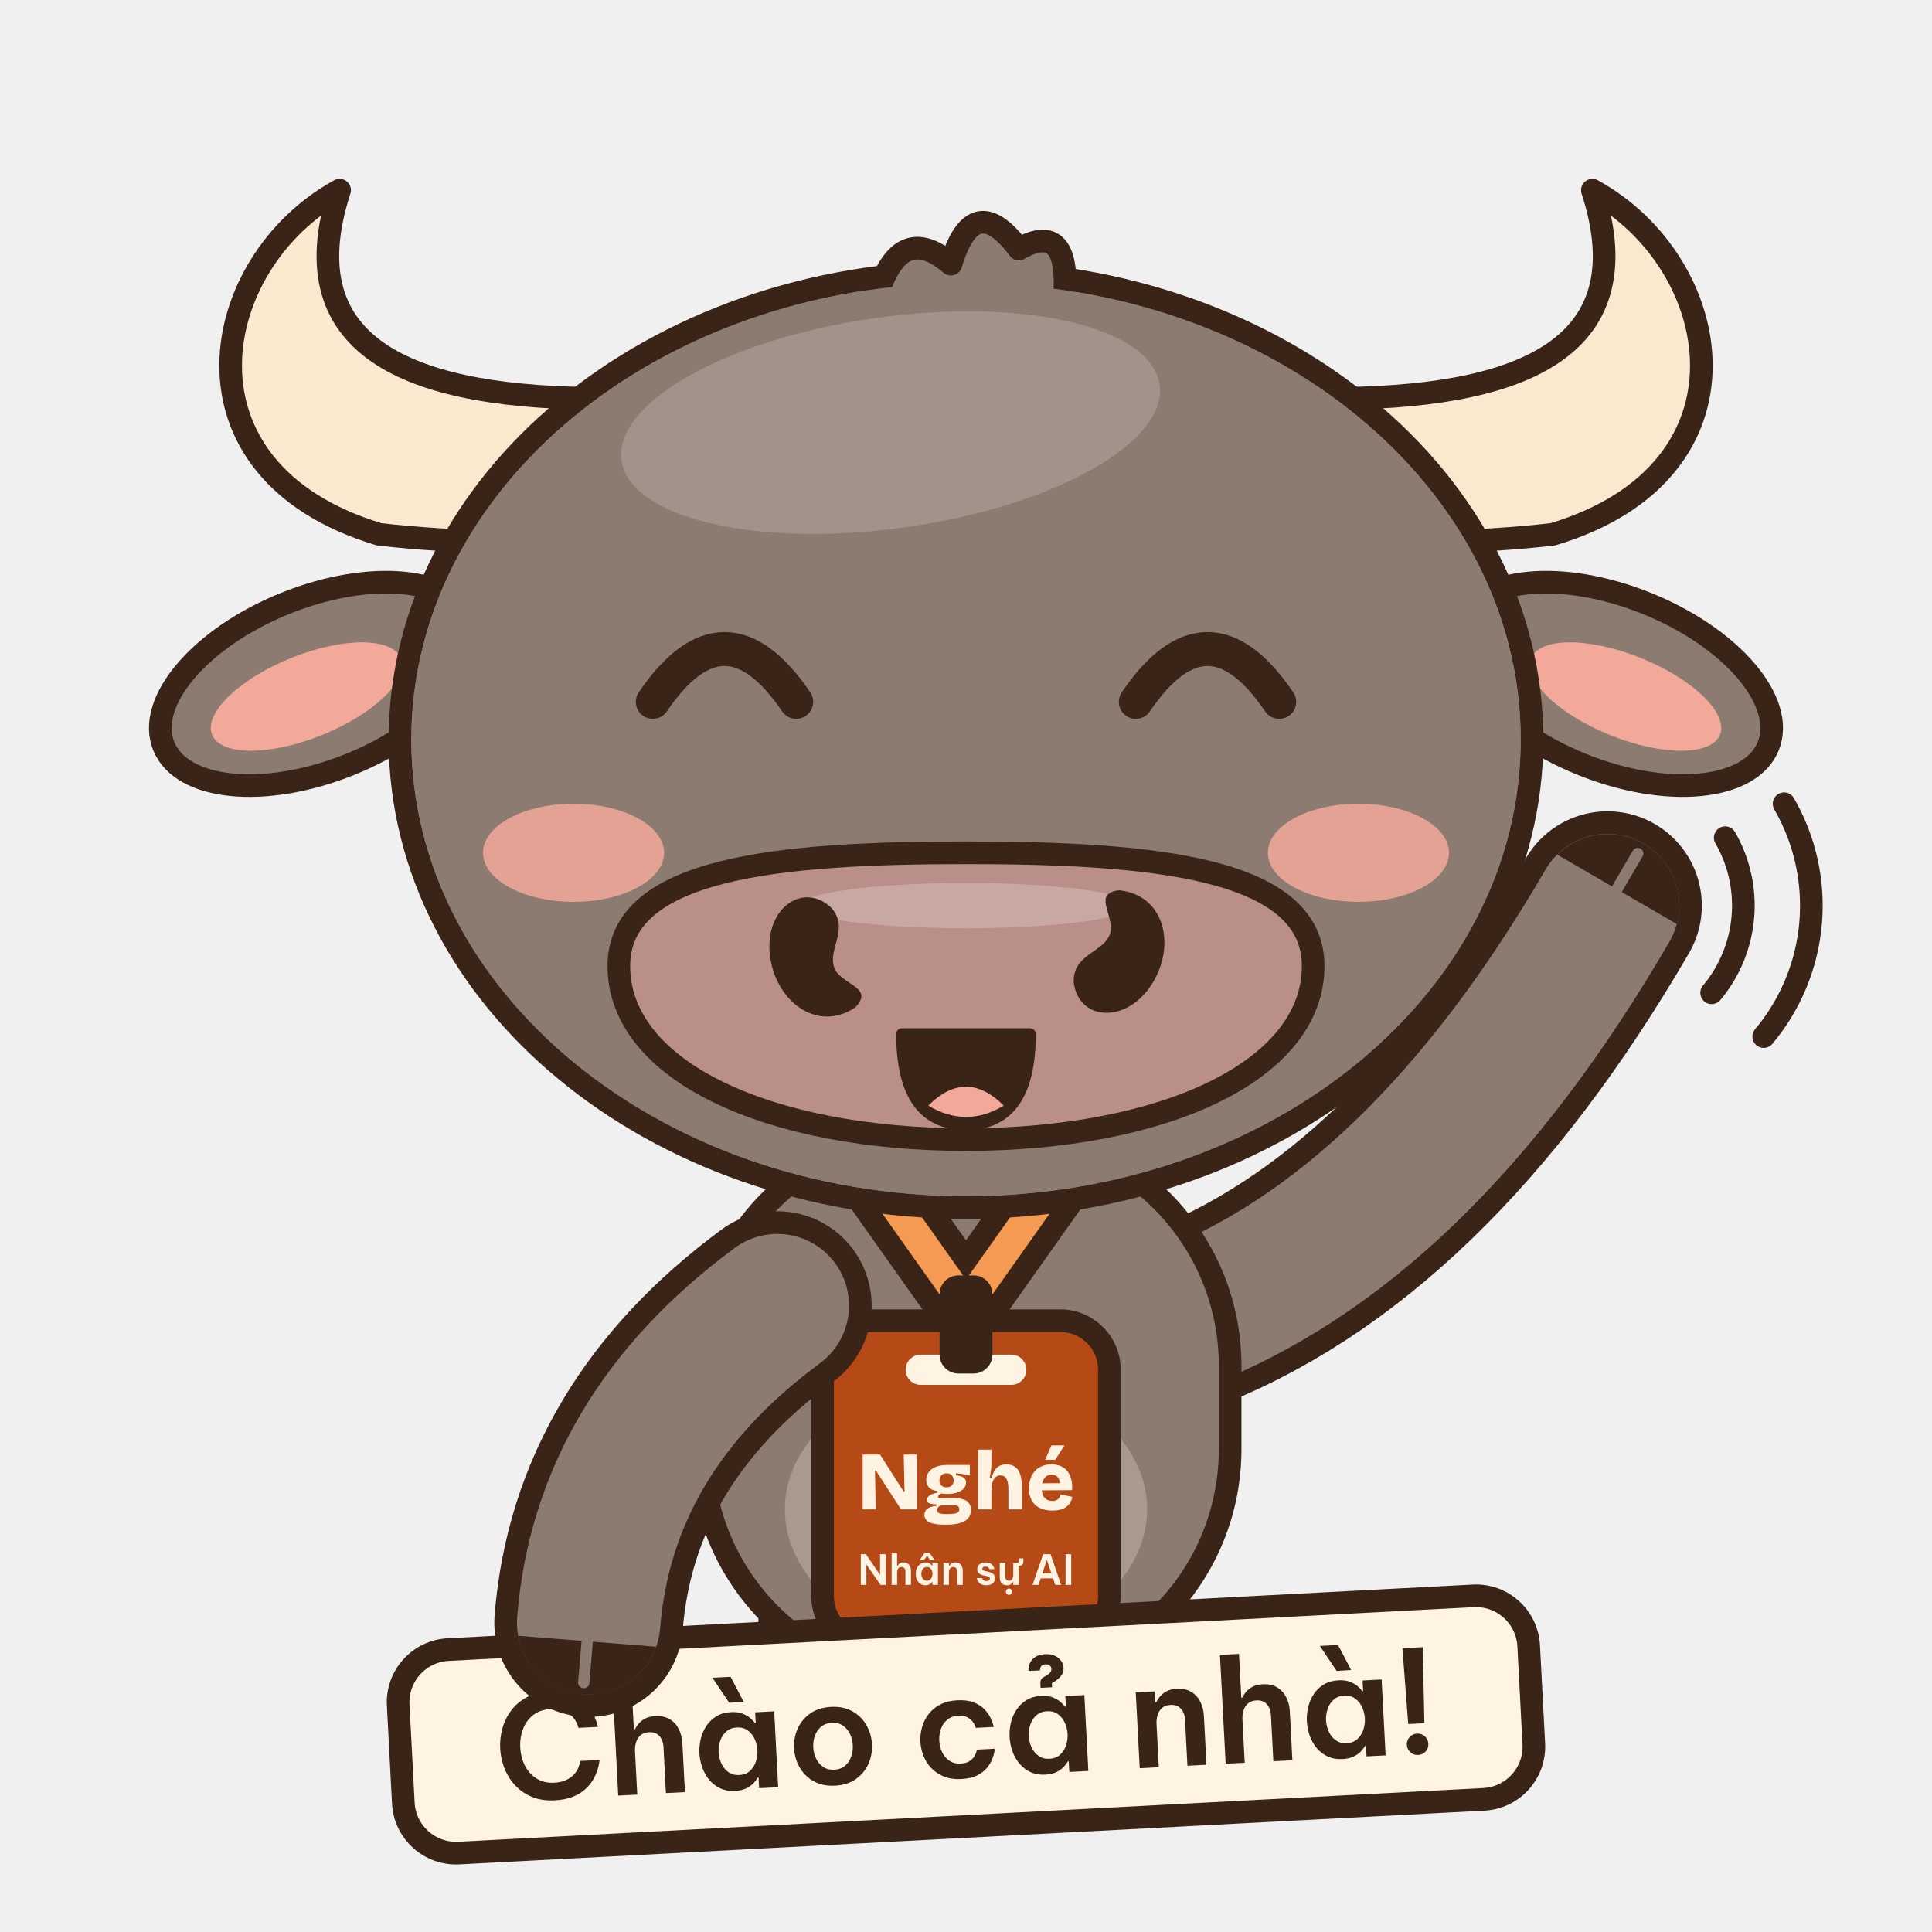
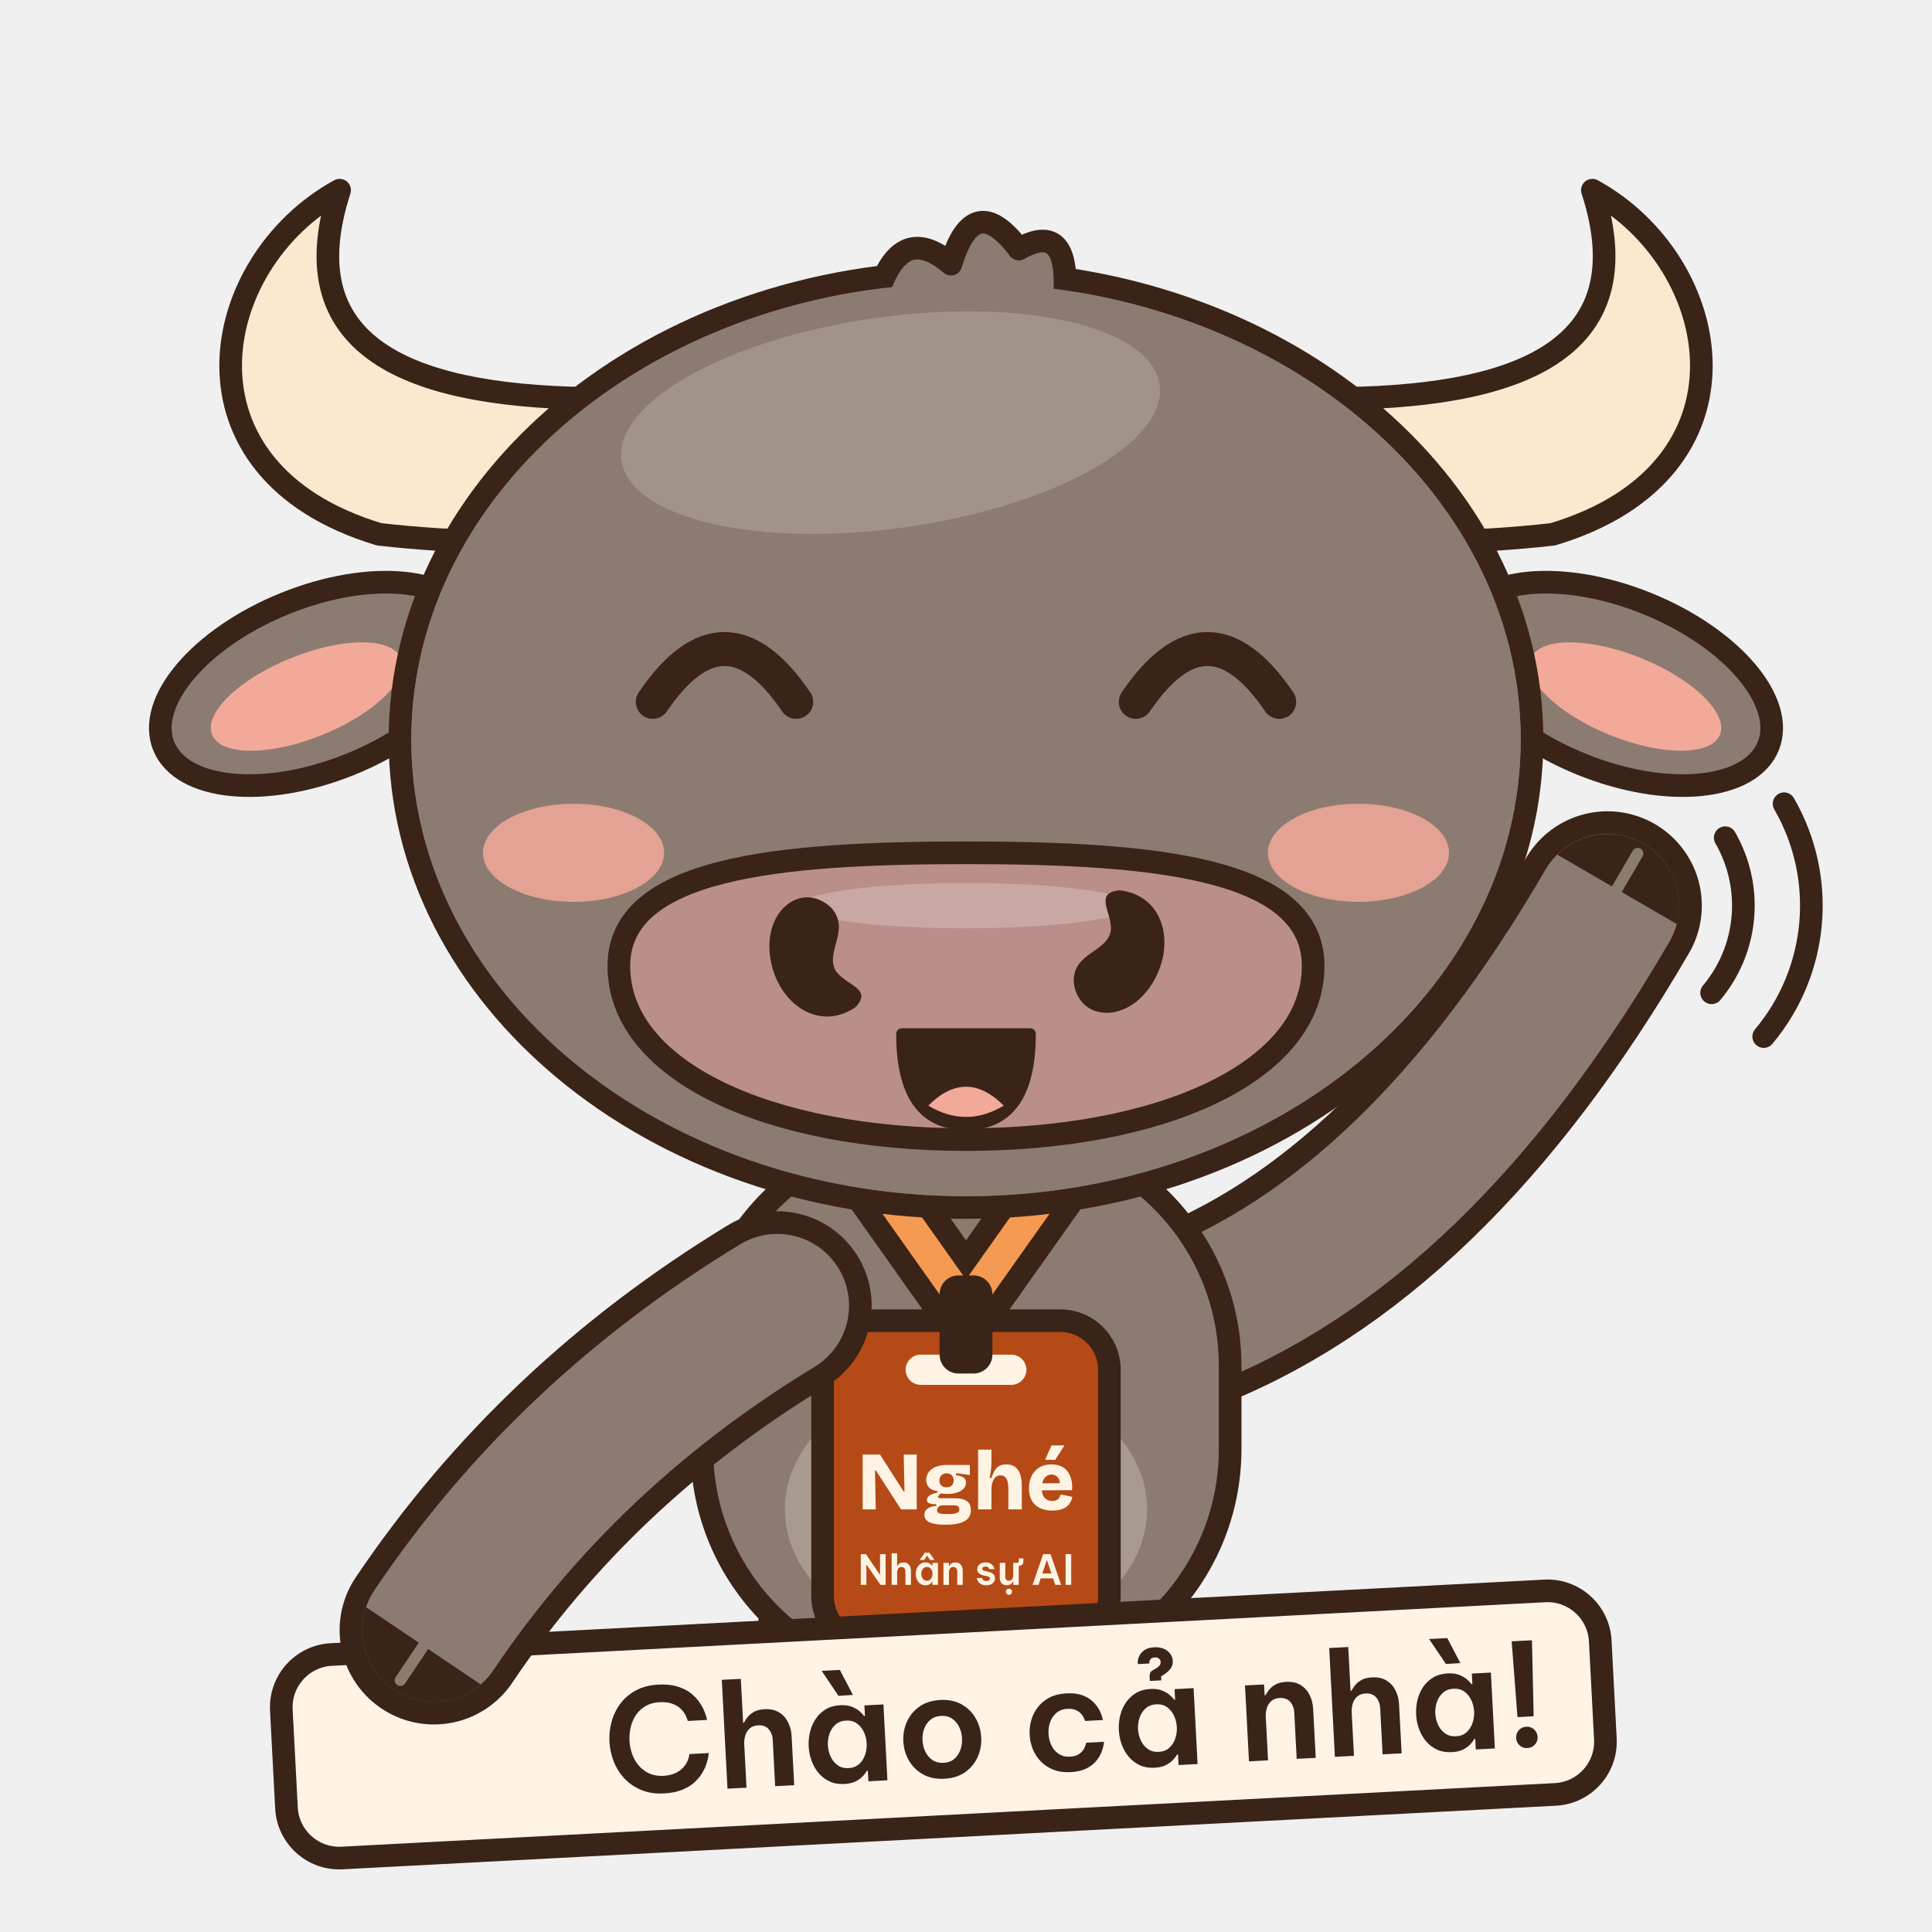
<svg xmlns="http://www.w3.org/2000/svg" viewBox="0 0 512 512" width="512" height="512">
  <g class="horns">
    <path d="M 160 105.6 C 111 105.6 76 93.6 90 50.4 C 55 69.6 44.5 124.8 100.5 141.6 C 121.5 144 142.5 144 167 144 Z" fill="#FBE9CF" stroke="#3A2417" stroke-width="6" stroke-linejoin="round" />
    <g transform="translate(512 0) scale(-1 1)">
      <path d="M 160 105.6 C 111 105.6 76 93.6 90 50.4 C 55 69.6 44.5 124.8 100.5 141.6 C 121.5 144 142.5 144 167 144 Z" fill="#FBE9CF" stroke="#3A2417" stroke-width="6" stroke-linejoin="round" />
    </g>
  </g>
  <g class="ears">
    <g transform="translate(112 170) rotate(-22)">
      <ellipse cx="-30" cy="0" rx="44" ry="23" fill="#8C7B70" stroke="#3A2417" stroke-width="6" stroke-linejoin="round" />
      <ellipse cx="-34" cy="2" rx="27" ry="11" fill="#F2A99A" />
    </g>
    <g transform="translate(512 0) scale(-1 1)">
      <g transform="translate(112 170) rotate(-22)">
        <ellipse cx="-30" cy="0" rx="44" ry="23" fill="#8C7B70" stroke="#3A2417" stroke-width="6" stroke-linejoin="round" />
        <ellipse cx="-34" cy="2" rx="27" ry="11" fill="#F2A99A" />
      </g>
    </g>
  </g>
  <g class="legs">
    <rect x="204" y="408" width="44" height="66" rx="20" fill="#8C7B70" stroke="#3A2417" stroke-width="6" stroke-linejoin="round" />
    <path d="M 207 456 L 245 456 L 245 458 Q 245 471 232 471 L 220 471 Q 207 471 207 458 Z" fill="#3A2417" />
    <path d="M 226 461 L 226 471" stroke="#8C7B70" stroke-width="3" stroke-linecap="round" />
    <rect x="264" y="408" width="44" height="66" rx="20" fill="#8C7B70" stroke="#3A2417" stroke-width="6" stroke-linejoin="round" />
    <path d="M 267 456 L 305 456 L 305 458 Q 305 471 292 471 L 280 471 Q 267 471 267 458 Z" fill="#3A2417" />
    <path d="M 286 461 L 286 471" stroke="#8C7B70" stroke-width="3" stroke-linecap="round" />
  </g>
  <g class="arm-right">
    <path d="M 312 350 Q 376 326 426 240" stroke="#3A2417" stroke-width="50" stroke-linecap="round" fill="none" />
    <path d="M 312 350 Q 376 326 426 240" stroke="#8C7B70" stroke-width="38" stroke-linecap="round" fill="none" />
    <path d="M 444.4 244.9 A 19 19 0 0 0 412.7 226.5 Z" fill="#3A2417" />
    <path d="M 428 236.5 L 434 226.2" stroke="#8C7B70" stroke-width="3" stroke-linecap="round" />
  </g>
  <g class="body">
    <rect x="186" y="300" width="140" height="146" rx="62" fill="#8C7B70" stroke="#3A2417" stroke-width="6" stroke-linejoin="round" />
    <ellipse cx="256" cy="400" rx="48" ry="36" fill="#A99A8F" />
  </g>
  <g class="badge">
    <path d="M 222 298 L 256 346 L 290 298" fill="none" stroke="#3A2417" stroke-width="20" stroke-linecap="round" stroke-linejoin="round" />
    <path d="M 222 298 L 256 346 L 290 298" fill="none" stroke="#F59A52" stroke-width="8" stroke-linecap="round" stroke-linejoin="round" />
    <rect x="218" y="350" width="76" height="86" rx="13" fill="#B54A17" stroke="#3A2417" stroke-width="6" stroke-linejoin="round" />
    <rect x="240" y="359" width="32" height="8" rx="4" fill="#FFF4E4" />
    <rect x="249" y="338" width="14" height="26" rx="5" fill="#3A2417" />
    <path d="M232.08 400L228.62 400L228.62 385.48L233.22 385.48L239.44 395.23L239.71 395.23L239.49 385.48L242.94 385.48L242.94 400L238.78 400L232.12 389.70L231.88 389.70L232.08 400ZM250.53 404.07L250.53 404.07Q248.60 404.07 247.35 403.77Q246.11 403.48 245.54 402.89Q244.97 402.31 244.97 401.47L244.97 401.47Q244.97 400.46 245.77 399.82Q246.57 399.19 248.13 399.10L248.13 399.10L248.13 398.64Q246.93 398.64 246.28 398.39Q245.63 398.15 245.63 397.49L245.63 397.49Q245.63 396.88 246.27 396.37Q246.90 395.86 248.38 395.58L248.38 395.58L248.38 395.12Q247.03 395.01 246.24 394.23Q245.45 393.44 245.45 392.17L245.45 392.17Q245.45 391.09 246.07 390.20Q246.68 389.31 247.91 388.77Q249.15 388.23 251.00 388.23L251.00 388.23L257.02 388.23L257.02 390.89L253.35 390.41L253.35 390.94Q254.78 391.13 255.40 391.60Q256.01 392.06 256.01 392.89L256.01 392.89Q256.01 393.77 255.41 394.46Q254.80 395.14 253.70 395.52Q252.60 395.91 251.08 395.91L251.08 395.91Q250.82 395.91 250.50 395.89Q250.18 395.86 249.32 395.78L249.32 395.78Q248.97 396.08 248.77 396.29Q248.58 396.50 248.58 396.68L248.58 396.68Q248.58 396.81 248.69 396.90Q248.80 396.99 249.00 397.02Q249.21 397.05 249.46 397.05L249.46 397.05L253.00 397.05Q253.44 397.05 254.15 397.11Q254.87 397.16 255.58 397.45Q256.30 397.73 256.79 398.37Q257.29 399.01 257.29 400.20L257.29 400.20Q257.29 401.50 256.56 402.37Q255.84 403.23 254.34 403.65Q252.84 404.07 250.53 404.07ZM251.00 401.25L251.00 401.25Q252.27 401.25 252.97 401.12Q253.68 400.99 253.95 400.70Q254.23 400.42 254.23 400L254.23 400Q254.23 399.60 254.07 399.37Q253.92 399.14 253.68 399.05Q253.44 398.97 253.18 398.94Q252.93 398.92 252.75 398.92L252.75 398.92L249.92 398.92Q249.10 398.92 248.72 399.31Q248.33 399.69 248.33 400.20L248.33 400.20Q248.33 400.62 248.60 400.85Q248.86 401.08 249.44 401.17Q250.03 401.25 251.00 401.25ZM250.84 394.15L250.84 394.15Q251.79 394.15 252.26 393.64Q252.73 393.14 252.73 392.37L252.73 392.37Q252.73 391.53 252.25 390.99Q251.77 390.45 250.86 390.45L250.86 390.45Q249.96 390.45 249.46 390.99Q248.95 391.53 248.95 392.37L248.95 392.37Q248.95 392.87 249.17 393.28Q249.39 393.69 249.81 393.92Q250.22 394.15 250.84 394.15ZM262.74 400L259.20 400L259.20 392.61L259.20 384.16L262.74 384.16L262.74 387.79Q262.74 388.23 262.71 388.70Q262.68 389.18 262.60 389.67Q262.52 390.17 262.45 390.67Q262.37 391.18 262.26 391.66L262.26 391.66L262.79 391.66Q263.09 390.58 263.56 389.78Q264.02 388.98 264.77 388.53Q265.51 388.08 266.68 388.08L266.68 388.08Q268.75 388.08 269.77 389.52Q270.79 390.96 270.79 393.95L270.79 393.95L270.79 400L267.23 400L267.23 394.54Q267.23 392.76 266.71 391.87Q266.20 390.98 265.14 390.98L265.14 390.98Q264.33 390.98 263.80 391.49Q263.27 391.99 263.01 392.84Q262.74 393.69 262.74 394.72L262.74 394.72L262.74 400ZM278.87 400.31L278.87 400.31Q277.42 400.31 276.27 399.92Q275.13 399.54 274.33 398.79Q273.52 398.04 273.11 396.94Q272.69 395.84 272.69 394.41L272.69 394.41Q272.69 393.03 273.09 391.86Q273.50 390.69 274.26 389.85Q275.02 389 276.13 388.54Q277.24 388.08 278.63 388.08L278.63 388.08Q280.04 388.08 281.10 388.53Q282.17 388.98 282.86 389.86Q283.56 390.74 283.88 392.00Q284.22 393.27 284.11 394.90L284.11 394.90L275.02 394.96L275.02 393.11L282.08 393.05L280.83 393.91Q280.98 392.81 280.69 392.11Q280.41 391.42 279.86 391.10Q279.31 390.78 278.67 390.78L278.67 390.78Q277.90 390.78 277.32 391.20Q276.74 391.62 276.41 392.41Q276.07 393.20 276.07 394.35L276.07 394.35Q276.07 396.15 276.86 396.96Q277.64 397.78 278.85 397.78L278.85 397.78Q279.44 397.78 279.84 397.61Q280.23 397.45 280.49 397.19Q280.74 396.94 280.88 396.63Q281.02 396.33 281.11 396.04L281.11 396.04L284.19 396.70Q284.02 397.51 283.63 398.17Q283.25 398.83 282.60 399.32Q281.95 399.80 281.04 400.06Q280.12 400.31 278.87 400.31ZM282.10 383.04L279.64 386.87L276.98 386.87L278.65 383.04L282.10 383.04Z" fill="#FFF4E4" />
    <path d="M229.60 420L228.12 420L228.12 411.86L229.48 411.86L233.22 417.38L233.22 411.86L234.70 411.86L234.70 420L233.34 420L229.60 414.58L229.60 420ZM237.75 420L236.29 420L236.29 411.64L237.75 411.64L237.75 415.01L237.82 415.01Q237.91 414.85 238.09 414.63Q238.28 414.40 238.61 414.23Q238.94 414.06 239.45 414.06L239.45 414.06Q240.12 414.06 240.55 414.36Q240.99 414.67 241.20 415.16Q241.41 415.65 241.41 416.23L241.41 416.23L241.41 420L239.95 420L239.95 416.43Q239.95 415.95 239.69 415.61Q239.42 415.27 238.90 415.27L238.90 415.27Q238.49 415.27 238.24 415.47Q237.98 415.68 237.87 416.00Q237.75 416.31 237.75 416.67L237.75 416.67L237.75 420ZM244.89 413.41L243.70 413.41L245.10 411.48L246.28 411.48L247.67 413.41L246.48 413.41L245.69 412.26L244.89 413.41ZM245.26 414.06L245.26 414.06Q245.82 414.06 246.19 414.24Q246.55 414.42 246.76 414.64Q246.97 414.85 247.05 414.98L247.05 414.98L247.11 414.98L247.11 414.17L248.57 414.17L248.57 420L247.11 420L247.11 419.19L247.05 419.19Q246.97 419.32 246.76 419.54Q246.55 419.76 246.19 419.93Q245.82 420.11 245.26 420.11L245.26 420.11Q244.61 420.11 244.13 419.85Q243.65 419.59 243.32 419.16Q243.00 418.72 242.84 418.19Q242.68 417.65 242.68 417.08L242.68 417.08Q242.68 416.52 242.84 415.99Q243.00 415.45 243.32 415.01Q243.65 414.58 244.13 414.32Q244.61 414.06 245.26 414.06ZM245.65 415.26L245.65 415.26Q245.15 415.26 244.82 415.53Q244.48 415.80 244.32 416.22Q244.15 416.63 244.15 417.08L244.15 417.08Q244.15 417.54 244.32 417.95Q244.48 418.37 244.82 418.64Q245.15 418.91 245.65 418.91L245.65 418.91Q246.14 418.91 246.47 418.64Q246.80 418.37 246.97 417.95Q247.13 417.54 247.13 417.08L247.13 417.08Q247.13 416.63 246.97 416.22Q246.80 415.80 246.47 415.53Q246.14 415.26 245.65 415.26ZM251.48 420L250.02 420L250.02 414.17L251.48 414.17L251.48 415.01L251.54 415.01Q251.63 414.85 251.82 414.63Q252.01 414.40 252.34 414.23Q252.67 414.06 253.17 414.06L253.17 414.06Q253.84 414.06 254.28 414.36Q254.71 414.67 254.93 415.16Q255.14 415.65 255.14 416.23L255.14 416.23L255.14 420L253.68 420L253.68 416.43Q253.68 415.95 253.41 415.61Q253.15 415.27 252.62 415.27L252.62 415.27Q252.22 415.27 251.96 415.47Q251.71 415.68 251.59 416.00Q251.48 416.31 251.48 416.67L251.48 416.67L251.48 420ZM261.39 420.11L261.39 420.11Q260.68 420.11 260.21 419.92Q259.75 419.73 259.48 419.43Q259.21 419.14 259.08 418.86Q258.95 418.57 258.91 418.38Q258.87 418.19 258.87 418.19L258.87 418.19L260.26 418.19Q260.26 418.19 260.30 418.31Q260.33 418.43 260.45 418.59Q260.56 418.75 260.81 418.87Q261.05 418.99 261.44 418.99L261.44 418.99Q261.92 418.99 262.13 418.78Q262.34 418.58 262.34 418.33L262.34 418.33Q262.34 418.09 262.15 417.94Q261.97 417.79 261.62 417.71L261.62 417.71L260.82 417.55Q260.33 417.45 259.92 417.26Q259.50 417.06 259.23 416.73Q258.97 416.39 258.97 415.86L258.97 415.86Q258.97 415.08 259.56 414.57Q260.16 414.06 261.18 414.06L261.18 414.06Q261.83 414.06 262.25 414.24Q262.68 414.41 262.94 414.68Q263.19 414.94 263.32 415.20Q263.45 415.47 263.49 415.65Q263.52 415.83 263.52 415.83L263.52 415.83L262.18 415.83Q262.18 415.83 262.15 415.73Q262.12 415.62 262.01 415.49Q261.91 415.36 261.70 415.25Q261.50 415.15 261.16 415.15L261.16 415.15Q260.70 415.15 260.50 415.35Q260.31 415.55 260.31 415.76L260.31 415.76Q260.31 416.01 260.52 416.14Q260.73 416.27 261.06 416.34L261.06 416.34L261.82 416.50Q262.63 416.67 263.16 417.07Q263.68 417.48 263.68 418.25L263.68 418.25Q263.68 418.77 263.41 419.19Q263.14 419.62 262.63 419.86Q262.12 420.11 261.39 420.11ZM266.80 420.11L266.80 420.11Q265.89 420.11 265.42 419.55Q264.95 418.99 264.95 418.11L264.95 418.11L264.95 414.17L266.41 414.17L266.41 417.87Q266.41 418.34 266.66 418.62Q266.91 418.90 267.37 418.90L267.37 418.90Q267.78 418.90 268.03 418.69Q268.29 418.48 268.40 418.15Q268.52 417.82 268.52 417.47L268.52 417.47L268.52 414.17L269.59 414.17Q270.01 414.17 270.01 413.72L270.01 413.72L270.01 412.98L271.21 412.98L271.21 413.76Q271.21 414.32 270.92 414.64Q270.63 414.96 270.06 414.96L270.06 414.96L269.98 414.96L269.98 420L268.52 420L268.52 419.16L268.45 419.16Q268.34 419.36 268.14 419.58Q267.94 419.80 267.61 419.96Q267.29 420.11 266.80 420.11ZM267.38 422.64L267.38 422.64Q267.02 422.64 266.79 422.40Q266.56 422.16 266.56 421.83L266.56 421.83Q266.56 421.49 266.79 421.24Q267.02 421.00 267.38 421.00L267.38 421.00Q267.74 421.00 267.97 421.24Q268.20 421.49 268.20 421.83L268.20 421.83Q268.20 422.16 267.97 422.40Q267.74 422.64 267.38 422.64ZM275.21 420L273.64 420L276.45 411.86L278.40 411.86L281.21 420L279.65 420L279.07 418.28L275.79 418.28L275.21 420ZM277.43 413.39L276.22 416.99L278.64 416.99L277.43 413.39ZM283.88 420L282.39 420L282.39 411.86L283.88 411.86L283.88 420Z" fill="#FFF4E4" />
  </g>
-   <g class="sign" transform="rotate(-3 256 457)">
-     <rect x="106" y="430" width="300" height="54" rx="14" fill="#FFF4E4" stroke="#3A2417" stroke-width="6" stroke-linejoin="round" />
-     <path d="M146.10 471.38L146.10 471.38Q142.68 471.38 140.12 470.14Q137.55 468.91 135.82 466.84Q134.10 464.77 133.24 462.20Q132.39 459.64 132.39 456.94L132.39 456.94Q132.39 454.24 133.24 451.66Q134.10 449.07 135.82 447.00Q137.55 444.93 140.12 443.72Q142.68 442.50 146.10 442.50L146.10 442.50Q148.95 442.50 151.01 443.22Q153.06 443.94 154.43 445.08Q155.79 446.22 156.61 447.52Q157.43 448.81 157.85 449.95Q158.26 451.09 158.40 451.81Q158.53 452.53 158.53 452.53L158.53 452.53L153.40 452.53Q153.40 452.53 153.27 452Q153.13 451.47 152.73 450.65Q152.34 449.83 151.54 449.04Q150.74 448.24 149.43 447.71Q148.12 447.17 146.18 447.17L146.18 447.17Q144.05 447.17 142.46 447.99Q140.86 448.81 139.80 450.21Q138.73 451.62 138.22 453.37Q137.71 455.12 137.71 456.94L137.71 456.94Q137.71 458.76 138.22 460.49Q138.73 462.22 139.80 463.63Q140.86 465.03 142.46 465.87Q144.05 466.71 146.18 466.71L146.18 466.71Q148.12 466.71 149.43 466.15Q150.74 465.60 151.54 464.81Q152.34 464.01 152.73 463.21Q153.13 462.41 153.27 461.86Q153.40 461.31 153.40 461.31L153.40 461.31L158.53 461.31Q158.53 461.31 158.40 462.03Q158.26 462.75 157.85 463.91Q157.43 465.07 156.61 466.35Q155.79 467.62 154.43 468.78Q153.06 469.94 151.01 470.66Q148.95 471.38 146.10 471.38ZM168.03 471L162.98 471L162.98 442.12L168.03 442.12L168.03 453.75L168.26 453.75Q168.56 453.22 169.21 452.44Q169.85 451.66 170.99 451.07Q172.13 450.48 173.88 450.48L173.88 450.48Q176.20 450.48 177.70 451.52Q179.20 452.57 179.94 454.28Q180.68 455.99 180.68 457.97L180.68 457.97L180.68 471L175.63 471L175.63 458.65Q175.63 457.02 174.72 455.84Q173.81 454.66 171.98 454.66L171.98 454.66Q170.58 454.66 169.70 455.36Q168.83 456.07 168.43 457.17Q168.03 458.27 168.03 459.49L168.03 459.49L168.03 471ZM197.48 447.93L193.64 447.97L189.54 441.13L194.36 441.13L197.48 447.93ZM193.98 450.48L193.98 450.48Q195.92 450.48 197.18 451.11Q198.43 451.73 199.15 452.48Q199.87 453.22 200.14 453.67L200.14 453.67L200.37 453.67L200.37 450.86L205.42 450.86L205.42 471L200.37 471L200.37 468.19L200.14 468.19Q199.87 468.64 199.15 469.40Q198.43 470.16 197.18 470.77Q195.92 471.38 193.98 471.38L193.98 471.38Q191.74 471.38 190.07 470.49Q188.40 469.59 187.28 468.09Q186.16 466.59 185.61 464.73Q185.05 462.87 185.05 460.93L185.05 460.93Q185.05 458.99 185.61 457.13Q186.16 455.27 187.28 453.77Q188.40 452.27 190.07 451.37Q191.74 450.48 193.98 450.48ZM195.31 454.62L195.31 454.62Q193.60 454.62 192.44 455.55Q191.29 456.48 190.72 457.93Q190.15 459.37 190.15 460.93L190.15 460.93Q190.15 462.49 190.72 463.93Q191.29 465.38 192.44 466.31Q193.60 467.24 195.31 467.24L195.31 467.24Q197.02 467.24 198.16 466.31Q199.30 465.38 199.87 463.93Q200.44 462.49 200.44 460.93L200.44 460.93Q200.44 459.37 199.87 457.93Q199.30 456.48 198.16 455.55Q197.02 454.62 195.31 454.62ZM220.51 471.38L220.51 471.38Q217.20 471.38 214.88 469.90Q212.57 468.42 211.37 466.04Q210.17 463.67 210.17 460.93L210.17 460.93Q210.17 458.19 211.37 455.82Q212.57 453.44 214.88 451.96Q217.20 450.48 220.51 450.48L220.51 450.48Q223.85 450.48 226.15 451.96Q228.45 453.44 229.65 455.82Q230.84 458.19 230.84 460.93L230.84 460.93Q230.84 463.67 229.65 466.04Q228.45 468.42 226.15 469.90Q223.85 471.38 220.51 471.38ZM220.51 467.16L220.51 467.16Q222.22 467.16 223.38 466.29Q224.54 465.41 225.14 463.99Q225.75 462.56 225.75 460.93L225.75 460.93Q225.75 459.26 225.14 457.85Q224.54 456.45 223.38 455.57Q222.22 454.70 220.51 454.70L220.51 454.70Q218.84 454.70 217.66 455.57Q216.48 456.45 215.87 457.85Q215.26 459.26 215.26 460.93L215.26 460.93Q215.26 462.56 215.87 463.99Q216.48 465.41 217.66 466.29Q218.84 467.16 220.51 467.16ZM253.99 471.38L253.99 471.38Q251.40 471.38 249.46 470.49Q247.53 469.59 246.23 468.09Q244.94 466.59 244.32 464.73Q243.69 462.87 243.69 460.93L243.69 460.93Q243.69 458.99 244.32 457.13Q244.94 455.27 246.22 453.77Q247.49 452.27 249.43 451.37Q251.36 450.48 253.99 450.48L253.99 450.48Q256.57 450.48 258.28 451.24Q259.99 452 261.00 453.14Q262.00 454.28 262.50 455.40Q262.99 456.52 263.14 457.28Q263.30 458.04 263.30 458.04L263.30 458.04L258.55 458.04Q258.55 458.04 258.39 457.53Q258.24 457.02 257.79 456.33Q257.33 455.65 256.44 455.12Q255.54 454.58 254.06 454.58L254.06 454.58Q252.31 454.58 251.12 455.48Q249.92 456.37 249.31 457.81Q248.70 459.26 248.70 460.93L248.70 460.93Q248.70 462.60 249.31 464.05Q249.92 465.49 251.12 466.38Q252.31 467.28 254.06 467.28L254.06 467.28Q255.54 467.28 256.44 466.74Q257.33 466.21 257.79 465.53Q258.24 464.84 258.39 464.33Q258.55 463.82 258.55 463.82L258.55 463.82L263.30 463.82Q263.30 463.82 263.14 464.58Q262.99 465.34 262.50 466.46Q262.00 467.58 261.00 468.72Q259.99 469.86 258.28 470.62Q256.57 471.38 253.99 471.38ZM279.29 448.35L276.25 448.35L276.25 447.14Q276.25 446.68 276.44 446.26Q276.63 445.84 277.13 445.58L277.13 445.58L277.70 445.31Q278.53 444.89 278.95 444.48Q279.37 444.06 279.37 443.45L279.37 443.45Q279.37 442.96 278.99 442.58Q278.61 442.20 277.89 442.20L277.89 442.20Q277.17 442.20 276.82 442.52Q276.48 442.84 276.41 443.22Q276.33 443.60 276.33 443.72L276.33 443.72L273.29 443.72Q273.25 442.73 273.71 441.76Q274.16 440.79 275.19 440.14Q276.22 439.50 277.81 439.50L277.81 439.50Q280.02 439.50 281.31 440.64Q282.60 441.78 282.60 443.37L282.60 443.37Q282.60 444.63 281.76 445.54Q280.93 446.45 279.45 447.21L279.45 447.21L279.29 447.29L279.29 448.35ZM276.29 450.48L276.29 450.48Q278.23 450.48 279.48 451.11Q280.74 451.73 281.46 452.48Q282.18 453.22 282.45 453.67L282.45 453.67L282.68 453.67L282.68 450.86L287.73 450.86L287.73 471L282.68 471L282.68 468.19L282.45 468.19Q282.18 468.64 281.46 469.40Q280.74 470.16 279.48 470.77Q278.23 471.38 276.29 471.38L276.29 471.38Q274.05 471.38 272.38 470.49Q270.71 469.59 269.59 468.09Q268.46 466.59 267.91 464.73Q267.36 462.87 267.36 460.93L267.36 460.93Q267.36 458.99 267.91 457.13Q268.46 455.27 269.59 453.77Q270.71 452.27 272.38 451.37Q274.05 450.48 276.29 450.48ZM277.62 454.62L277.62 454.62Q275.91 454.62 274.75 455.55Q273.59 456.48 273.02 457.93Q272.45 459.37 272.45 460.93L272.45 460.93Q272.45 462.49 273.02 463.93Q273.59 465.38 274.75 466.31Q275.91 467.24 277.62 467.24L277.62 467.24Q279.33 467.24 280.47 466.31Q281.61 465.38 282.18 463.93Q282.75 462.49 282.75 460.93L282.75 460.93Q282.75 459.37 282.18 457.93Q281.61 456.48 280.47 455.55Q279.33 454.62 277.62 454.62ZM306.43 471L301.37 471L301.37 450.86L306.43 450.86L306.43 453.75L306.65 453.75Q306.96 453.22 307.60 452.44Q308.25 451.66 309.39 451.07Q310.53 450.48 312.28 450.48L312.28 450.48Q314.60 450.48 316.10 451.52Q317.60 452.57 318.34 454.28Q319.08 455.99 319.08 457.97L319.08 457.97L319.08 471L314.03 471L314.03 458.65Q314.03 457.02 313.11 455.84Q312.20 454.66 310.38 454.66L310.38 454.66Q308.97 454.66 308.10 455.36Q307.22 456.07 306.83 457.17Q306.43 458.27 306.43 459.49L306.43 459.49L306.43 471ZM329.23 471L324.17 471L324.17 442.12L329.23 442.12L329.23 453.75L329.45 453.75Q329.76 453.22 330.40 452.44Q331.05 451.66 332.19 451.07Q333.33 450.48 335.08 450.48L335.08 450.48Q337.40 450.48 338.90 451.52Q340.40 452.57 341.14 454.28Q341.88 455.99 341.88 457.97L341.88 457.97L341.88 471L336.83 471L336.83 458.65Q336.83 457.02 335.91 455.84Q335.00 454.66 333.18 454.66L333.18 454.66Q331.77 454.66 330.90 455.36Q330.02 456.07 329.63 457.17Q329.23 458.27 329.23 459.49L329.23 459.49L329.23 471ZM358.68 447.93L354.84 447.97L350.73 441.13L355.56 441.13L358.68 447.93ZM355.18 450.48L355.18 450.48Q357.12 450.48 358.37 451.11Q359.63 451.73 360.35 452.48Q361.07 453.22 361.34 453.67L361.34 453.67L361.56 453.67L361.56 450.86L366.62 450.86L366.62 471L361.56 471L361.56 468.19L361.34 468.19Q361.07 468.64 360.35 469.40Q359.63 470.16 358.37 470.77Q357.12 471.38 355.18 471.38L355.18 471.38Q352.94 471.38 351.27 470.49Q349.59 469.59 348.47 468.09Q347.35 466.59 346.80 464.73Q346.25 462.87 346.25 460.93L346.25 460.93Q346.25 458.99 346.80 457.13Q347.35 455.27 348.47 453.77Q349.59 452.27 351.27 451.37Q352.94 450.48 355.18 450.48ZM356.51 454.62L356.51 454.62Q354.80 454.62 353.64 455.55Q352.48 456.48 351.91 457.93Q351.34 459.37 351.34 460.93L351.34 460.93Q351.34 462.49 351.91 463.93Q352.48 465.38 353.64 466.31Q354.80 467.24 356.51 467.24L356.51 467.24Q358.22 467.24 359.36 466.31Q360.50 465.38 361.07 463.93Q361.64 462.49 361.64 460.93L361.64 460.93Q361.64 459.37 361.07 457.93Q360.50 456.48 359.36 455.55Q358.22 454.62 356.51 454.62ZM377.33 463.02L373.04 463.02L372.55 442.88L377.94 442.88L377.33 463.02ZM375.24 471.34L375.24 471.34Q373.99 471.34 373.19 470.51Q372.39 469.67 372.39 468.53L372.39 468.53Q372.39 467.35 373.19 466.52Q373.99 465.68 375.24 465.68L375.24 465.68Q376.46 465.68 377.28 466.52Q378.09 467.35 378.09 468.53L378.09 468.53Q378.09 469.71 377.28 470.52Q376.46 471.34 375.24 471.34Z" fill="#3A2417" />
+   <g class="sign" transform="rotate(-3 250 457)">
+     <rect x="75" y="430" width="350" height="54" rx="14" fill="#FFF4E4" stroke="#3A2417" stroke-width="6" stroke-linejoin="round" />
+     <path d="M175.10 471.38L175.10 471.38Q171.68 471.38 169.12 470.14Q166.55 468.91 164.82 466.84Q163.10 464.77 162.24 462.20Q161.39 459.64 161.39 456.94L161.39 456.94Q161.39 454.24 162.24 451.66Q163.10 449.07 164.82 447.00Q166.55 444.93 169.12 443.72Q171.68 442.50 175.10 442.50L175.10 442.50Q177.95 442.50 180.01 443.22Q182.06 443.94 183.43 445.08Q184.79 446.22 185.61 447.52Q186.43 448.81 186.85 449.95Q187.26 451.09 187.40 451.81Q187.53 452.53 187.53 452.53L187.53 452.53L182.40 452.53Q182.40 452.53 182.27 452Q182.13 451.47 181.73 450.65Q181.34 449.83 180.54 449.04Q179.74 448.24 178.43 447.71Q177.12 447.17 175.18 447.17L175.18 447.17Q173.05 447.17 171.46 447.99Q169.86 448.81 168.80 450.21Q167.73 451.62 167.22 453.37Q166.71 455.12 166.71 456.94L166.71 456.94Q166.71 458.76 167.22 460.49Q167.73 462.22 168.80 463.63Q169.86 465.03 171.46 465.87Q173.05 466.71 175.18 466.71L175.18 466.71Q177.12 466.71 178.43 466.15Q179.74 465.60 180.54 464.81Q181.34 464.01 181.73 463.21Q182.13 462.41 182.27 461.86Q182.40 461.31 182.40 461.31L182.40 461.31L187.53 461.31Q187.53 461.31 187.40 462.03Q187.26 462.75 186.85 463.91Q186.43 465.07 185.61 466.35Q184.79 467.62 183.43 468.78Q182.06 469.94 180.01 470.66Q177.95 471.38 175.10 471.38ZM197.03 471L191.98 471L191.98 442.12L197.03 442.12L197.03 453.75L197.26 453.75Q197.56 453.22 198.21 452.44Q198.85 451.66 199.99 451.07Q201.13 450.48 202.88 450.48L202.88 450.48Q205.20 450.48 206.70 451.52Q208.20 452.57 208.94 454.28Q209.68 455.99 209.68 457.97L209.68 457.97L209.68 471L204.63 471L204.63 458.65Q204.63 457.02 203.72 455.84Q202.81 454.66 200.98 454.66L200.98 454.66Q199.58 454.66 198.70 455.36Q197.83 456.07 197.43 457.17Q197.03 458.27 197.03 459.49L197.03 459.49L197.03 471ZM226.48 447.93L222.64 447.97L218.54 441.13L223.36 441.13L226.48 447.93ZM222.98 450.48L222.98 450.48Q224.92 450.48 226.18 451.11Q227.43 451.73 228.15 452.48Q228.87 453.22 229.14 453.67L229.14 453.67L229.37 453.67L229.37 450.86L234.42 450.86L234.42 471L229.37 471L229.37 468.19L229.14 468.19Q228.87 468.64 228.15 469.40Q227.43 470.16 226.18 470.77Q224.92 471.38 222.98 471.38L222.98 471.38Q220.74 471.38 219.07 470.49Q217.40 469.59 216.28 468.09Q215.16 466.59 214.61 464.73Q214.05 462.87 214.05 460.93L214.05 460.93Q214.05 458.99 214.61 457.13Q215.16 455.27 216.28 453.77Q217.40 452.27 219.07 451.37Q220.74 450.48 222.98 450.48ZM224.31 454.62L224.31 454.62Q222.60 454.62 221.44 455.55Q220.29 456.48 219.72 457.93Q219.15 459.37 219.15 460.93L219.15 460.93Q219.15 462.49 219.72 463.93Q220.29 465.38 221.44 466.31Q222.60 467.24 224.31 467.24L224.31 467.24Q226.02 467.24 227.16 466.31Q228.30 465.38 228.87 463.93Q229.44 462.49 229.44 460.93L229.44 460.93Q229.44 459.37 228.87 457.93Q228.30 456.48 227.16 455.55Q226.02 454.62 224.31 454.62ZM249.51 471.38L249.51 471.38Q246.20 471.38 243.88 469.90Q241.57 468.42 240.37 466.04Q239.17 463.67 239.17 460.93L239.17 460.93Q239.17 458.19 240.37 455.82Q241.57 453.44 243.88 451.96Q246.20 450.48 249.51 450.48L249.51 450.48Q252.85 450.48 255.15 451.96Q257.45 453.44 258.65 455.82Q259.84 458.19 259.84 460.93L259.84 460.93Q259.84 463.67 258.65 466.04Q257.45 468.42 255.15 469.90Q252.85 471.38 249.51 471.38ZM249.51 467.16L249.51 467.16Q251.22 467.16 252.38 466.29Q253.54 465.41 254.14 463.99Q254.75 462.56 254.75 460.93L254.75 460.93Q254.75 459.26 254.14 457.85Q253.54 456.45 252.38 455.57Q251.22 454.70 249.51 454.70L249.51 454.70Q247.84 454.70 246.66 455.57Q245.48 456.45 244.87 457.85Q244.26 459.26 244.26 460.93L244.26 460.93Q244.26 462.56 244.87 463.99Q245.48 465.41 246.66 466.29Q247.84 467.16 249.51 467.16ZM282.99 471.38L282.99 471.38Q280.40 471.38 278.46 470.49Q276.53 469.59 275.23 468.09Q273.94 466.59 273.31 464.73Q272.69 462.87 272.69 460.93L272.69 460.93Q272.69 458.99 273.31 457.13Q273.94 455.27 275.22 453.77Q276.49 452.27 278.43 451.37Q280.36 450.48 282.99 450.48L282.99 450.48Q285.57 450.48 287.28 451.24Q288.99 452 290.00 453.14Q291.00 454.28 291.50 455.40Q291.99 456.52 292.14 457.28Q292.30 458.04 292.30 458.04L292.30 458.04L287.55 458.04Q287.55 458.04 287.39 457.53Q287.24 457.02 286.79 456.33Q286.33 455.65 285.44 455.12Q284.54 454.58 283.06 454.58L283.06 454.58Q281.31 454.58 280.12 455.48Q278.92 456.37 278.31 457.81Q277.70 459.26 277.70 460.93L277.70 460.93Q277.70 462.60 278.31 464.05Q278.92 465.49 280.12 466.38Q281.31 467.28 283.06 467.28L283.06 467.28Q284.54 467.28 285.44 466.74Q286.33 466.21 286.79 465.53Q287.24 464.84 287.39 464.33Q287.55 463.82 287.55 463.82L287.55 463.82L292.30 463.82Q292.30 463.82 292.14 464.58Q291.99 465.34 291.50 466.46Q291.00 467.58 290.00 468.72Q288.99 469.86 287.28 470.62Q285.57 471.38 282.99 471.38ZM308.29 448.35L305.25 448.35L305.25 447.14Q305.25 446.68 305.44 446.26Q305.63 445.84 306.13 445.58L306.13 445.58L306.70 445.31Q307.53 444.89 307.95 444.48Q308.37 444.06 308.37 443.45L308.37 443.45Q308.37 442.96 307.99 442.58Q307.61 442.20 306.89 442.20L306.89 442.20Q306.17 442.20 305.82 442.52Q305.48 442.84 305.41 443.22Q305.33 443.60 305.33 443.72L305.33 443.72L302.29 443.72Q302.25 442.73 302.71 441.76Q303.16 440.79 304.19 440.14Q305.22 439.50 306.81 439.50L306.81 439.50Q309.02 439.50 310.31 440.64Q311.60 441.78 311.60 443.37L311.60 443.37Q311.60 444.63 310.76 445.54Q309.93 446.45 308.45 447.21L308.45 447.21L308.29 447.29L308.29 448.35ZM305.29 450.48L305.29 450.48Q307.23 450.48 308.48 451.11Q309.74 451.73 310.46 452.48Q311.18 453.22 311.45 453.67L311.45 453.67L311.68 453.67L311.68 450.86L316.73 450.86L316.73 471L311.68 471L311.68 468.19L311.45 468.19Q311.18 468.64 310.46 469.40Q309.74 470.16 308.48 470.77Q307.23 471.38 305.29 471.38L305.29 471.38Q303.05 471.38 301.38 470.49Q299.71 469.59 298.59 468.09Q297.46 466.59 296.91 464.73Q296.36 462.87 296.36 460.93L296.36 460.93Q296.36 458.99 296.91 457.13Q297.46 455.27 298.59 453.77Q299.71 452.27 301.38 451.37Q303.05 450.48 305.29 450.48ZM306.62 454.62L306.62 454.62Q304.91 454.62 303.75 455.55Q302.59 456.48 302.02 457.93Q301.45 459.37 301.45 460.93L301.45 460.93Q301.45 462.49 302.02 463.93Q302.59 465.38 303.75 466.31Q304.91 467.24 306.62 467.24L306.62 467.24Q308.33 467.24 309.47 466.31Q310.61 465.38 311.18 463.93Q311.75 462.49 311.75 460.93L311.75 460.93Q311.75 459.37 311.18 457.93Q310.61 456.48 309.47 455.55Q308.33 454.62 306.62 454.62ZM335.43 471L330.37 471L330.37 450.86L335.43 450.86L335.43 453.75L335.65 453.75Q335.96 453.22 336.60 452.44Q337.25 451.66 338.39 451.07Q339.53 450.48 341.28 450.48L341.28 450.48Q343.60 450.48 345.10 451.52Q346.60 452.57 347.34 454.28Q348.08 455.99 348.08 457.97L348.08 457.97L348.08 471L343.03 471L343.03 458.65Q343.03 457.02 342.11 455.84Q341.20 454.66 339.38 454.66L339.38 454.66Q337.97 454.66 337.10 455.36Q336.22 456.07 335.83 457.17Q335.43 458.27 335.43 459.49L335.43 459.49L335.43 471ZM358.23 471L353.17 471L353.17 442.12L358.23 442.12L358.23 453.75L358.45 453.75Q358.76 453.22 359.40 452.44Q360.05 451.66 361.19 451.07Q362.33 450.48 364.08 450.48L364.08 450.48Q366.40 450.48 367.90 451.52Q369.40 452.57 370.14 454.28Q370.88 455.99 370.88 457.97L370.88 457.97L370.88 471L365.83 471L365.83 458.65Q365.83 457.02 364.91 455.84Q364.00 454.66 362.18 454.66L362.18 454.66Q360.77 454.66 359.90 455.36Q359.02 456.07 358.63 457.17Q358.23 458.27 358.23 459.49L358.23 459.49L358.23 471ZM387.68 447.93L383.84 447.97L379.73 441.13L384.56 441.13L387.68 447.93ZM384.18 450.48L384.18 450.48Q386.12 450.48 387.37 451.11Q388.63 451.73 389.35 452.48Q390.07 453.22 390.34 453.67L390.34 453.67L390.56 453.67L390.56 450.86L395.62 450.86L395.62 471L390.56 471L390.56 468.19L390.34 468.19Q390.07 468.64 389.35 469.40Q388.63 470.16 387.37 470.77Q386.12 471.38 384.18 471.38L384.18 471.38Q381.94 471.38 380.27 470.49Q378.59 469.59 377.47 468.09Q376.35 466.59 375.80 464.73Q375.25 462.87 375.25 460.93L375.25 460.93Q375.25 458.99 375.80 457.13Q376.35 455.27 377.47 453.77Q378.59 452.27 380.27 451.37Q381.94 450.48 384.18 450.48ZM385.51 454.62L385.51 454.62Q383.80 454.62 382.64 455.55Q381.48 456.48 380.91 457.93Q380.34 459.37 380.34 460.93L380.34 460.93Q380.34 462.49 380.91 463.93Q381.48 465.38 382.64 466.31Q383.80 467.24 385.51 467.24L385.51 467.24Q387.22 467.24 388.36 466.31Q389.50 465.38 390.07 463.93Q390.64 462.49 390.64 460.93L390.64 460.93Q390.64 459.37 390.07 457.93Q389.50 456.48 388.36 455.55Q387.22 454.62 385.51 454.62ZM406.33 463.02L402.04 463.02L401.55 442.88L406.94 442.88L406.33 463.02ZM404.24 471.34L404.24 471.34Q402.99 471.34 402.19 470.51Q401.39 469.67 401.39 468.53L401.39 468.53Q401.39 467.35 402.19 466.52Q402.99 465.68 404.24 465.68L404.24 465.68Q405.46 465.68 406.28 466.52Q407.09 467.35 407.09 468.53L407.09 468.53Q407.09 469.71 406.28 470.52Q405.46 471.34 404.24 471.34Z" fill="#3A2417" />
  </g>
  <g class="arm-left">
-     <path d="M 206 346 Q 160 380 156 430" stroke="#3A2417" stroke-width="50" stroke-linecap="round" fill="none" />
-     <path d="M 206 346 Q 160 380 156 430" stroke="#8C7B70" stroke-width="38" stroke-linecap="round" fill="none" />
-     <path d="M 137.3 433.5 A 19 19 0 0 0 173.9 436.4 Z" fill="#3A2417" />
-     <path d="M 155.7 434 L 154.7 445.9" stroke="#8C7B70" stroke-width="3" stroke-linecap="round" />
+     <path d="M 206 346 Q 150 380 115 432" stroke="#3A2417" stroke-width="50" stroke-linecap="round" fill="none" />
+     <path d="M 206 346 Q 150 380 115 432" stroke="#8C7B70" stroke-width="38" stroke-linecap="round" fill="none" />
+     <path d="M 97 425.9 A 19 19 0 0 0 127.4 446.4 Z" fill="#3A2417" />
+     <path d="M 112.8 435.3 L 106.1 445.3" stroke="#8C7B70" stroke-width="3" stroke-linecap="round" />
  </g>
  <g class="head">
    <ellipse cx="256" cy="196" rx="150" ry="124" fill="#8C7B70" stroke="#3A2417" stroke-width="6" stroke-linejoin="round" />
    <path d="M 232 80 Q 238 58 252 70 Q 258 50 270 66 Q 284 58 282 80" fill="#8C7B70" stroke="#3A2417" stroke-width="6" stroke-linejoin="round" />
    <ellipse cx="256" cy="196" rx="147" ry="121" fill="#8C7B70" />
    <ellipse cx="236" cy="112" rx="72" ry="28" transform="rotate(-8 236 112)" fill="#fff" opacity=".18" />
    <ellipse cx="152" cy="226" rx="24" ry="13" fill="#F2A99A" opacity=".85" />
    <ellipse cx="360" cy="226" rx="24" ry="13" fill="#F2A99A" opacity=".85" />
    <path d="M 173 186 Q 192 158 211 186" fill="none" stroke="#3A2417" stroke-width="9" stroke-linecap="round" />
    <path d="M 301 186 Q 320 158 339 186" fill="none" stroke="#3A2417" stroke-width="9" stroke-linecap="round" />
    <path d="M 164 256 C 164 230 206 226 256 226 C 306 226 348 230 348 256 C 348 284 308 302 256 302 C 204 302 164 284 164 256 Z" fill="#BA8F89" stroke="#3A2417" stroke-width="6" stroke-linejoin="round" />
    <ellipse cx="256" cy="240" rx="44" ry="6" fill="#fff" opacity=".22" />
    <path transform="translate(214 254) rotate(160) scale(1.5)" d="M -5 -11 C 3 -13 8 -5 6 3 C 4 11 -4 13 -7 7 C -9 2 -3 0 -4 -4 C -5 -7 -9 -9 -5 -11 Z" fill="#3A2417" />
    <path transform="translate(298 254) rotate(20) scale(1.5)" d="M -5 -11 C 3 -13 8 -5 6 3 C 4 11 -4 13 -7 7 C -9 2 -3 0 -4 -4 C -5 -7 -9 -9 -5 -11 Z" fill="#3A2417" />
    <path d="M 239 274 L 273 274 Q 273 298 256 298 Q 239 298 239 274 Z" fill="#3A2417" stroke="#3A2417" stroke-width="3" stroke-linejoin="round" />
    <path d="M 246 293 Q 256 283 266 293 Q 256 299 246 293 Z" fill="#F2A99A" />
  </g>
  <path d="M 457.2 222.0 A 36 36 0 0 1 453.6 263.1" fill="none" stroke="#3A2417" stroke-width="6" stroke-linecap="round" />
  <path d="M 472.8 213.0 A 54 54 0 0 1 467.4 274.7" fill="none" stroke="#3A2417" stroke-width="6" stroke-linecap="round" />
</svg>
